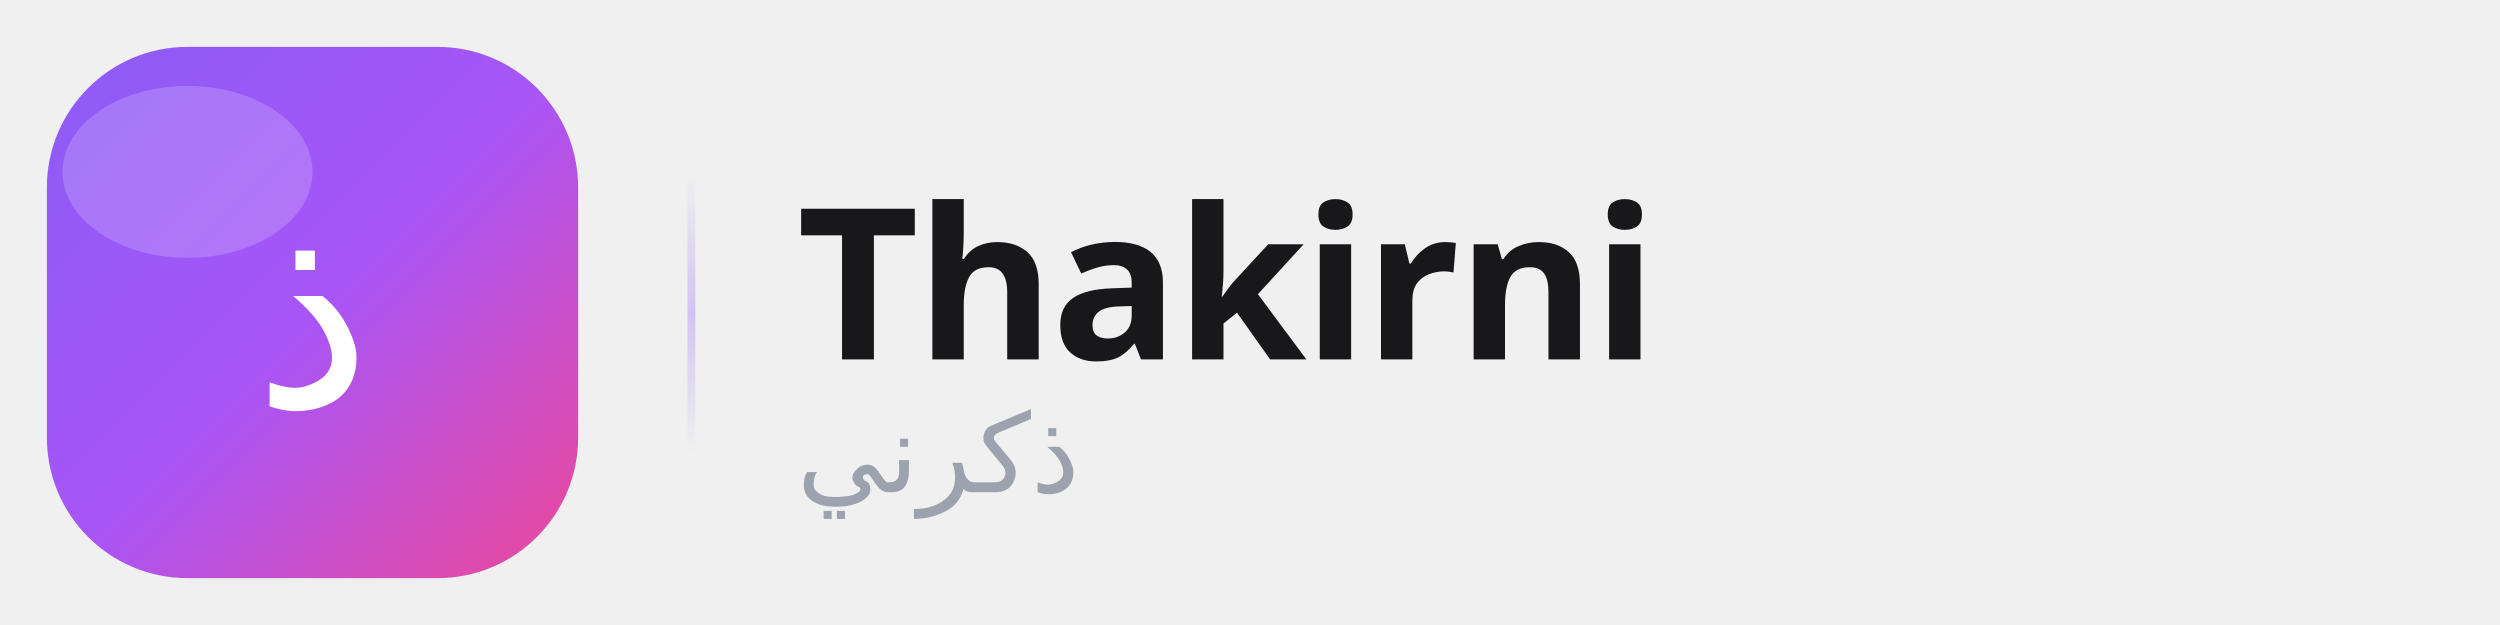
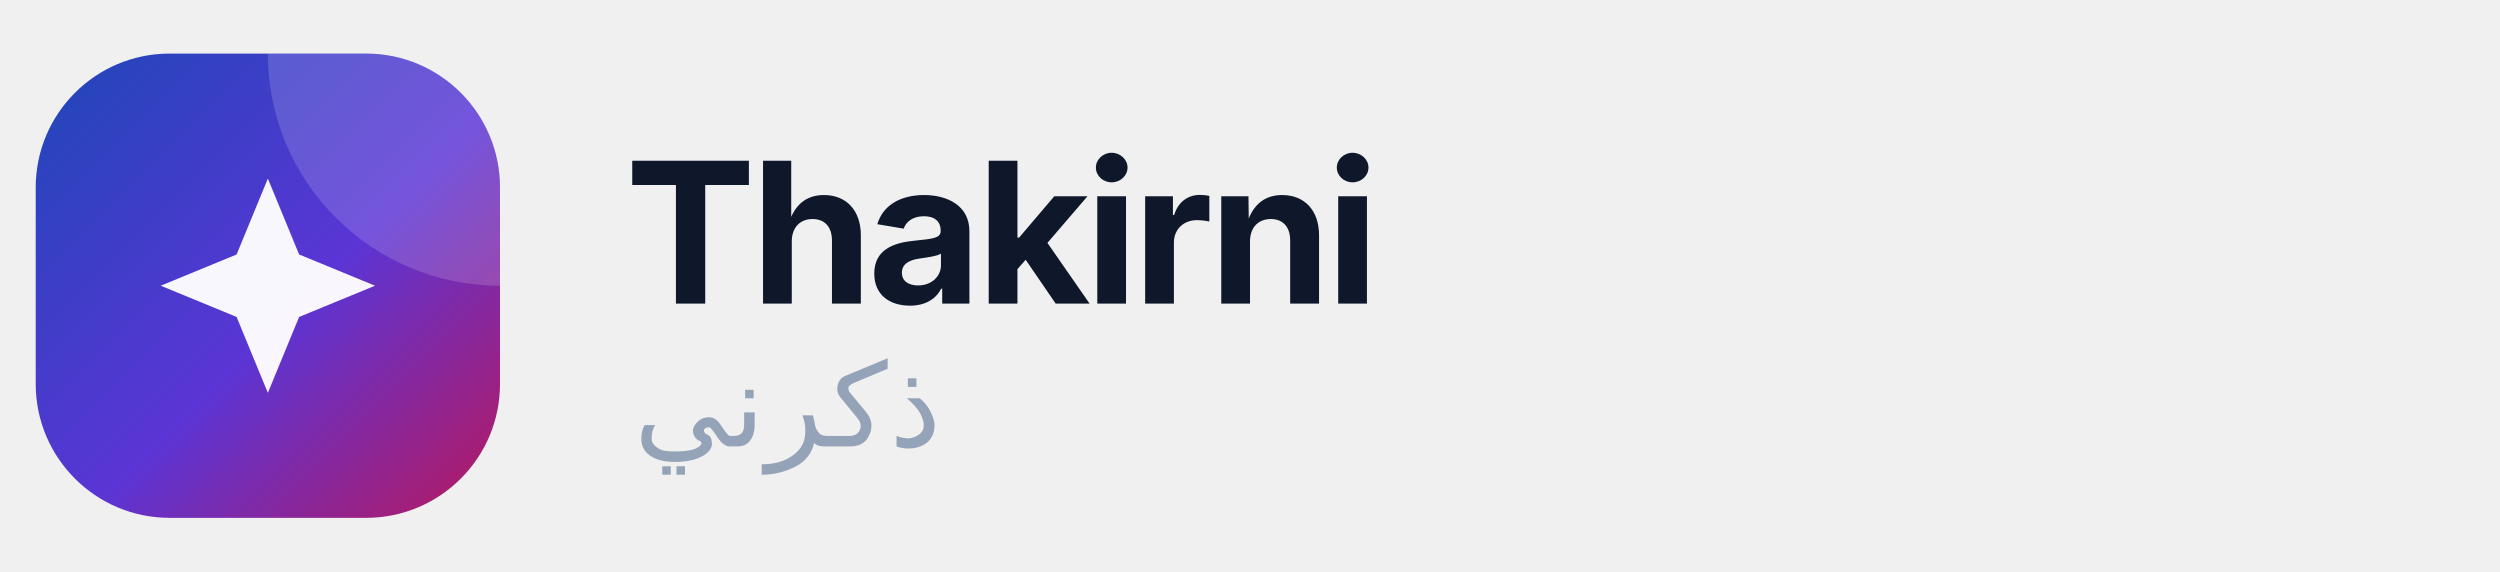
- <svg xmlns="http://www.w3.org/2000/svg" width="320" height="80" viewBox="0 0 320 80">
+ <svg xmlns="http://www.w3.org/2000/svg" width="280" height="64" viewBox="0 0 280 64">
  <defs>
-     <linearGradient id="iconGrad" x1="0%" y1="0%" x2="100%" y2="100%">
-       <stop offset="0%" stop-color="#8B5CF6" />
-       <stop offset="50%" stop-color="#A855F7" />
-       <stop offset="100%" stop-color="#EC4899" />
+     <linearGradient id="g" x1="0%" y1="0%" x2="100%" y2="100%">
+       <stop offset="0%" stop-color="#1e47b8" />
+       <stop offset="55%" stop-color="#5b35d5" />
+       <stop offset="100%" stop-color="#b8185d" />
    </linearGradient>
-     <linearGradient id="divider" x1="0" y1="0" x2="0" y2="1">
-       <stop offset="0%" stop-color="#8B5CF6" stop-opacity="0" />
-       <stop offset="50%" stop-color="#8B5CF6" stop-opacity="0.3" />
-       <stop offset="100%" stop-color="#8B5CF6" stop-opacity="0" />
-     </linearGradient>
-     <clipPath id="iconClip">
-       <rect x="0" y="0" width="68" height="68" rx="18" />
+     <clipPath id="c">
+       <rect x="4" y="6" width="52" height="52" rx="15" />
    </clipPath>
  </defs>
-   <rect x="6" y="6" width="68" height="68" rx="18" fill="url(#iconGrad)" />
-   <ellipse cx="18" cy="16" rx="16" ry="11" fill="white" fill-opacity="0.18" clip-path="url(#iconClip)" transform="translate(6,6)" />
-   <text x="40" y="52" text-anchor="middle" font-family="'Segoe UI', 'Arial', sans-serif" font-size="34" font-weight="500" fill="white">ذ</text>
-   <rect x="88" y="22" width="1" height="36" fill="url(#divider)" />
-   <text x="102" y="46" font-family="'Segoe UI', system-ui, sans-serif" font-size="27" font-weight="600" letter-spacing="-0.4" fill="#18181b">Thakirni</text>
-   <text x="102" y="63" font-family="'Segoe UI', 'Arial', sans-serif" font-size="14" font-weight="400" fill="#9ca3af">ذكرني</text>
+   <rect x="4" y="6" width="52" height="52" rx="15" fill="url(#g)" />
+   <circle cx="56" cy="6" r="26" fill="white" fill-opacity="0.16" clip-path="url(#c)" />
+   <path d="M30,20 L33.5,28.5 L42,32 L33.5,35.5 L30,44 L26.5,35.5 L18,32 L26.5,28.5 Z" fill="white" fill-opacity="0.96" />
+   <text x="70" y="34" font-family="'Inter', -apple-system, 'Helvetica Neue', Arial, sans-serif" font-size="22" font-weight="700" letter-spacing="-0.6" fill="#0f172a">Thakirni</text>
+   <text x="71" y="50" font-family="'SF Arabic', 'Geeza Pro', 'Segoe UI', Arial, sans-serif" font-size="13" font-weight="400" letter-spacing="0.2" fill="#94a3b8">ذكرني</text>
</svg>
